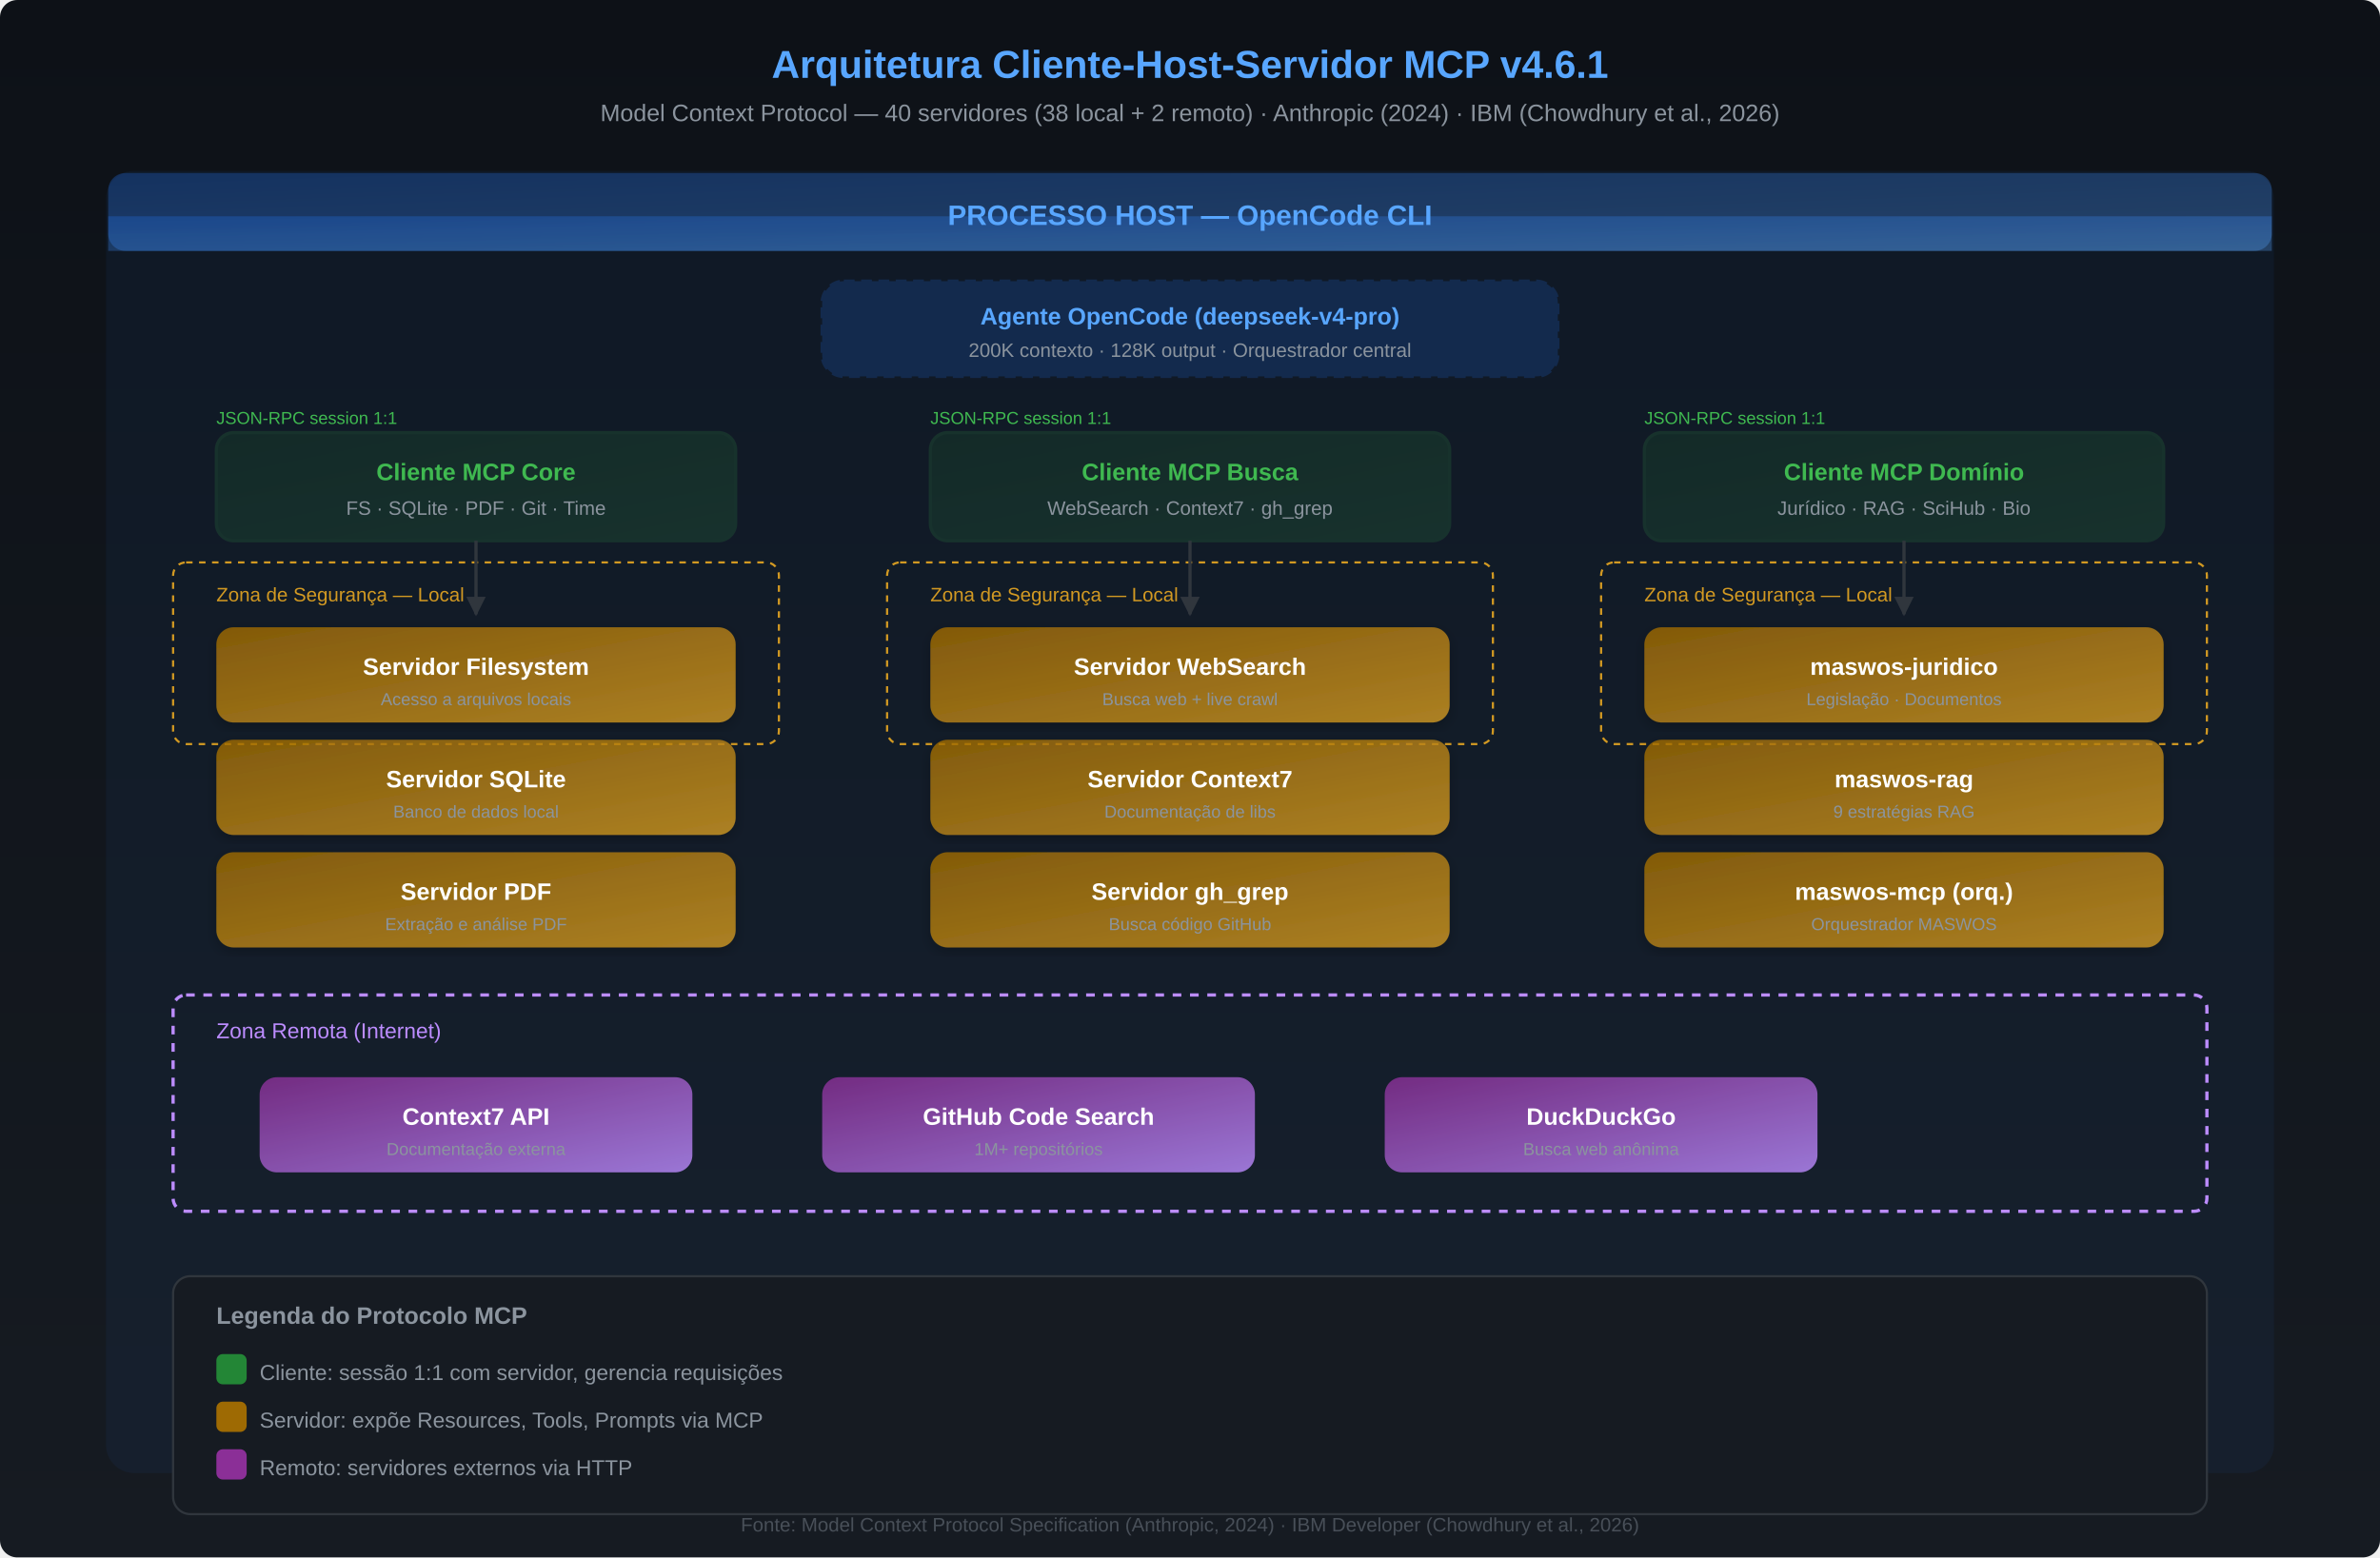
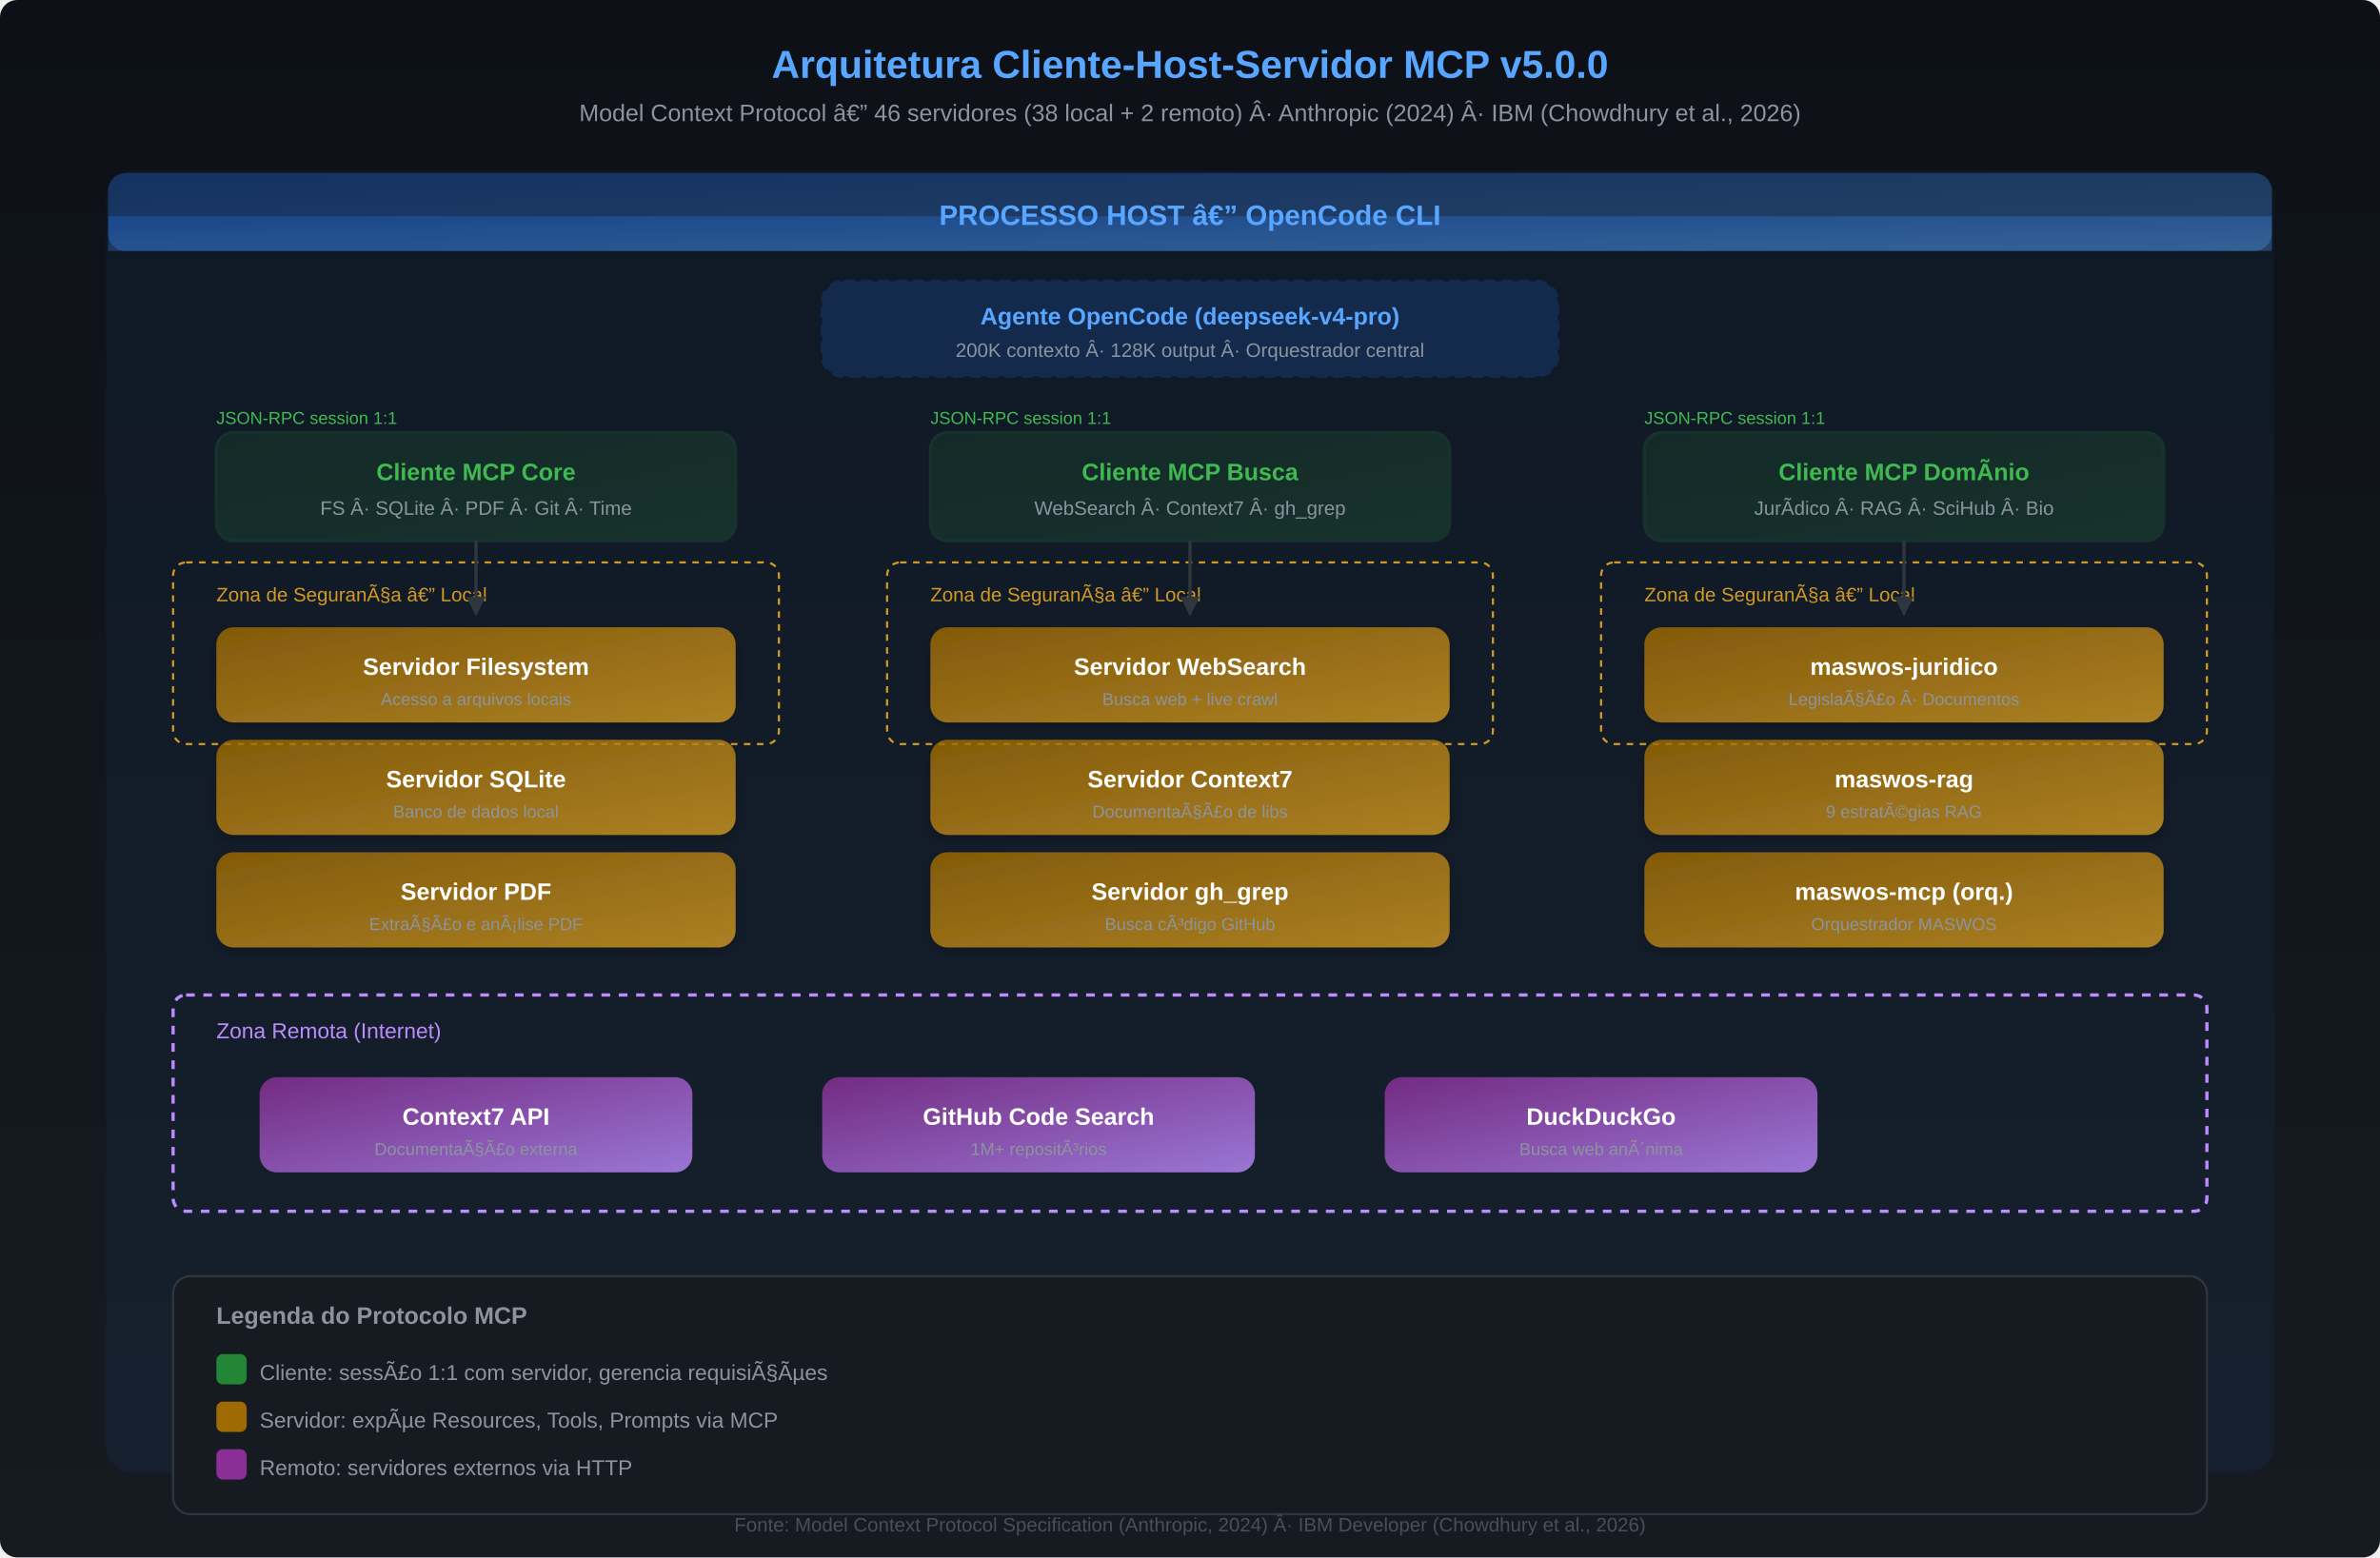
<svg xmlns="http://www.w3.org/2000/svg" viewBox="0 0 1100 720" font-family="Segoe UI, Arial, sans-serif">
  <defs>
    <linearGradient id="bg" x1="0" y1="0" x2="0" y2="1">
      <stop offset="0%" stop-color="#0d1117" />
      <stop offset="100%" stop-color="#161b22" />
    </linearGradient>
    <linearGradient id="host" x1="0" y1="0" x2="1" y2="1">
      <stop offset="0%" stop-color="#1f6feb" />
      <stop offset="100%" stop-color="#58a6ff" />
    </linearGradient>
    <linearGradient id="client" x1="0" y1="0" x2="1" y2="1">
      <stop offset="0%" stop-color="#238636" />
      <stop offset="100%" stop-color="#3fb950" />
    </linearGradient>
    <linearGradient id="server" x1="0" y1="0" x2="1" y2="1">
      <stop offset="0%" stop-color="#9e6a03" />
      <stop offset="100%" stop-color="#d29922" />
    </linearGradient>
    <linearGradient id="ext" x1="0" y1="0" x2="1" y2="1">
      <stop offset="0%" stop-color="#8b2f97" />
      <stop offset="100%" stop-color="#bc8cff" />
    </linearGradient>
    <filter id="shadow">
      <feDropShadow dx="0" dy="2" stdDeviation="3" flood-opacity="0.3" />
    </filter>
    <marker id="arrow" viewBox="0 0 10 10" refX="9" refY="5" markerWidth="6" markerHeight="6" orient="auto">
      <path d="M0,0 L10,5 L0,10 Z" fill="#30363d" />
    </marker>
  </defs>
  <rect width="1100" height="720" fill="url(#bg)" rx="8" />
-   <text x="550" y="36" text-anchor="middle" fill="#58a6ff" font-size="18" font-weight="bold">Arquitetura Cliente-Host-Servidor MCP v4.6.1</text>
-   <text x="550" y="56" text-anchor="middle" fill="#8b949e" font-size="11">Model Context Protocol — 40 servidores (38 local + 2 remoto) · Anthropic (2024) · IBM (Chowdhury et al., 2026)</text>
+   <text x="550" y="36" text-anchor="middle" fill="#58a6ff" font-size="18" font-weight="bold">Arquitetura Cliente-Host-Servidor MCP v5.0.0</text>
+   <text x="550" y="56" text-anchor="middle" fill="#8b949e" font-size="11">Model Context Protocol â€” 46 servidores (38 local + 2 remoto) Â· Anthropic (2024) Â· IBM (Chowdhury et al., 2026)</text>
  <rect x="50" y="80" width="1000" height="600" rx="12" fill="#1f6feb" opacity="0.06" stroke="#1f6feb" stroke-width="2" />
  <rect x="50" y="80" width="1000" height="36" rx="8" fill="url(#host)" opacity="0.3" />
  <rect x="50" y="100" width="1000" height="16" fill="url(#host)" opacity="0.3" />
-   <text x="550" y="104" text-anchor="middle" fill="#58a6ff" font-size="13" font-weight="bold">PROCESSO HOST — OpenCode CLI</text>
+   <text x="550" y="104" text-anchor="middle" fill="#58a6ff" font-size="13" font-weight="bold">PROCESSO HOST â€” OpenCode CLI</text>
  <rect x="380" y="130" width="340" height="44" rx="10" fill="#1f6feb" opacity="0.2" stroke="#1f6feb" stroke-width="1.5" stroke-dasharray="5,3" />
  <text x="550" y="150" text-anchor="middle" fill="#58a6ff" font-size="11" font-weight="bold">Agente OpenCode (deepseek-v4-pro)</text>
-   <text x="550" y="165" text-anchor="middle" fill="#8b949e" font-size="9">200K contexto · 128K output · Orquestrador central</text>
+   <text x="550" y="165" text-anchor="middle" fill="#8b949e" font-size="9">200K contexto Â· 128K output Â· Orquestrador central</text>
  <rect x="100" y="200" width="240" height="50" rx="8" fill="url(#client)" opacity="0.15" stroke="#3fb950" stroke-width="1.5" />
  <text x="220" y="222" text-anchor="middle" fill="#3fb950" font-size="11" font-weight="bold">Cliente MCP Core</text>
-   <text x="220" y="238" text-anchor="middle" fill="#8b949e" font-size="9">FS · SQLite · PDF · Git · Time</text>
+   <text x="220" y="238" text-anchor="middle" fill="#8b949e" font-size="9">FS Â· SQLite Â· PDF Â· Git Â· Time</text>
  <rect x="430" y="200" width="240" height="50" rx="8" fill="url(#client)" opacity="0.15" stroke="#3fb950" stroke-width="1.5" />
  <text x="550" y="222" text-anchor="middle" fill="#3fb950" font-size="11" font-weight="bold">Cliente MCP Busca</text>
-   <text x="550" y="238" text-anchor="middle" fill="#8b949e" font-size="9">WebSearch · Context7 · gh_grep</text>
+   <text x="550" y="238" text-anchor="middle" fill="#8b949e" font-size="9">WebSearch Â· Context7 Â· gh_grep</text>
  <rect x="760" y="200" width="240" height="50" rx="8" fill="url(#client)" opacity="0.15" stroke="#3fb950" stroke-width="1.5" />
-   <text x="880" y="222" text-anchor="middle" fill="#3fb950" font-size="11" font-weight="bold">Cliente MCP Domínio</text>
-   <text x="880" y="238" text-anchor="middle" fill="#8b949e" font-size="9">Jurídico · RAG · SciHub · Bio</text>
+   <text x="880" y="222" text-anchor="middle" fill="#3fb950" font-size="11" font-weight="bold">Cliente MCP DomÃ­nio</text>
+   <text x="880" y="238" text-anchor="middle" fill="#8b949e" font-size="9">JurÃ­dico Â· RAG Â· SciHub Â· Bio</text>
  <text x="100" y="196" fill="#3fb950" font-size="8">JSON-RPC session 1:1</text>
  <text x="430" y="196" fill="#3fb950" font-size="8">JSON-RPC session 1:1</text>
  <text x="760" y="196" fill="#3fb950" font-size="8">JSON-RPC session 1:1</text>
  <rect x="80" y="260" width="280" height="84" rx="6" fill="none" stroke="#d29922" stroke-width="1" stroke-dasharray="3,3" />
-   <text x="100" y="278" fill="#d29922" font-size="9">Zona de Segurança — Local</text>
+   <text x="100" y="278" fill="#d29922" font-size="9">Zona de SeguranÃ§a â€” Local</text>
  <rect x="410" y="260" width="280" height="84" rx="6" fill="none" stroke="#d29922" stroke-width="1" stroke-dasharray="3,3" />
-   <text x="430" y="278" fill="#d29922" font-size="9">Zona de Segurança — Local</text>
+   <text x="430" y="278" fill="#d29922" font-size="9">Zona de SeguranÃ§a â€” Local</text>
  <rect x="740" y="260" width="280" height="84" rx="6" fill="none" stroke="#d29922" stroke-width="1" stroke-dasharray="3,3" />
-   <text x="760" y="278" fill="#d29922" font-size="9">Zona de Segurança — Local</text>
+   <text x="760" y="278" fill="#d29922" font-size="9">Zona de SeguranÃ§a â€” Local</text>
  <line x1="220" y1="250" x2="220" y2="284" stroke="#30363d" stroke-width="1.5" marker-end="url(#arrow)" />
  <line x1="550" y1="250" x2="550" y2="284" stroke="#30363d" stroke-width="1.5" marker-end="url(#arrow)" />
  <line x1="880" y1="250" x2="880" y2="284" stroke="#30363d" stroke-width="1.5" marker-end="url(#arrow)" />
  <rect x="100" y="290" width="240" height="44" rx="8" fill="url(#server)" opacity="0.8" filter="url(#shadow)" />
  <text x="220" y="312" text-anchor="middle" fill="#fff" font-size="11" font-weight="bold">Servidor Filesystem</text>
  <text x="220" y="326" text-anchor="middle" fill="#8b949e" font-size="8">Acesso a arquivos locais</text>
  <rect x="100" y="342" width="240" height="44" rx="8" fill="url(#server)" opacity="0.8" filter="url(#shadow)" />
  <text x="220" y="364" text-anchor="middle" fill="#fff" font-size="11" font-weight="bold">Servidor SQLite</text>
  <text x="220" y="378" text-anchor="middle" fill="#8b949e" font-size="8">Banco de dados local</text>
  <rect x="100" y="394" width="240" height="44" rx="8" fill="url(#server)" opacity="0.8" filter="url(#shadow)" />
  <text x="220" y="416" text-anchor="middle" fill="#fff" font-size="11" font-weight="bold">Servidor PDF</text>
-   <text x="220" y="430" text-anchor="middle" fill="#8b949e" font-size="8">Extração e análise PDF</text>
+   <text x="220" y="430" text-anchor="middle" fill="#8b949e" font-size="8">ExtraÃ§Ã£o e anÃ¡lise PDF</text>
  <rect x="430" y="290" width="240" height="44" rx="8" fill="url(#server)" opacity="0.8" filter="url(#shadow)" />
  <text x="550" y="312" text-anchor="middle" fill="#fff" font-size="11" font-weight="bold">Servidor WebSearch</text>
  <text x="550" y="326" text-anchor="middle" fill="#8b949e" font-size="8">Busca web + live crawl</text>
  <rect x="430" y="342" width="240" height="44" rx="8" fill="url(#server)" opacity="0.8" filter="url(#shadow)" />
  <text x="550" y="364" text-anchor="middle" fill="#fff" font-size="11" font-weight="bold">Servidor Context7</text>
-   <text x="550" y="378" text-anchor="middle" fill="#8b949e" font-size="8">Documentação de libs</text>
+   <text x="550" y="378" text-anchor="middle" fill="#8b949e" font-size="8">DocumentaÃ§Ã£o de libs</text>
  <rect x="430" y="394" width="240" height="44" rx="8" fill="url(#server)" opacity="0.8" filter="url(#shadow)" />
  <text x="550" y="416" text-anchor="middle" fill="#fff" font-size="11" font-weight="bold">Servidor gh_grep</text>
-   <text x="550" y="430" text-anchor="middle" fill="#8b949e" font-size="8">Busca código GitHub</text>
+   <text x="550" y="430" text-anchor="middle" fill="#8b949e" font-size="8">Busca cÃ³digo GitHub</text>
  <rect x="760" y="290" width="240" height="44" rx="8" fill="url(#server)" opacity="0.8" filter="url(#shadow)" />
  <text x="880" y="312" text-anchor="middle" fill="#fff" font-size="11" font-weight="bold">maswos-juridico</text>
-   <text x="880" y="326" text-anchor="middle" fill="#8b949e" font-size="8">Legislação · Documentos</text>
+   <text x="880" y="326" text-anchor="middle" fill="#8b949e" font-size="8">LegislaÃ§Ã£o Â· Documentos</text>
  <rect x="760" y="342" width="240" height="44" rx="8" fill="url(#server)" opacity="0.8" filter="url(#shadow)" />
  <text x="880" y="364" text-anchor="middle" fill="#fff" font-size="11" font-weight="bold">maswos-rag</text>
-   <text x="880" y="378" text-anchor="middle" fill="#8b949e" font-size="8">9 estratégias RAG</text>
+   <text x="880" y="378" text-anchor="middle" fill="#8b949e" font-size="8">9 estratÃ©gias RAG</text>
  <rect x="760" y="394" width="240" height="44" rx="8" fill="url(#server)" opacity="0.8" filter="url(#shadow)" />
  <text x="880" y="416" text-anchor="middle" fill="#fff" font-size="11" font-weight="bold">maswos-mcp (orq.)</text>
  <text x="880" y="430" text-anchor="middle" fill="#8b949e" font-size="8">Orquestrador MASWOS</text>
  <rect x="80" y="460" width="940" height="100" rx="6" fill="none" stroke="#bc8cff" stroke-width="1.5" stroke-dasharray="4,4" />
  <text x="100" y="480" fill="#bc8cff" font-size="10">Zona Remota (Internet)</text>
  <rect x="120" y="498" width="200" height="44" rx="8" fill="url(#ext)" opacity="0.8" />
  <text x="220" y="520" text-anchor="middle" fill="#fff" font-size="11" font-weight="bold">Context7 API</text>
-   <text x="220" y="534" text-anchor="middle" fill="#8b949e" font-size="8">Documentação externa</text>
+   <text x="220" y="534" text-anchor="middle" fill="#8b949e" font-size="8">DocumentaÃ§Ã£o externa</text>
  <rect x="380" y="498" width="200" height="44" rx="8" fill="url(#ext)" opacity="0.8" />
  <text x="480" y="520" text-anchor="middle" fill="#fff" font-size="11" font-weight="bold">GitHub Code Search</text>
-   <text x="480" y="534" text-anchor="middle" fill="#8b949e" font-size="8">1M+ repositórios</text>
+   <text x="480" y="534" text-anchor="middle" fill="#8b949e" font-size="8">1M+ repositÃ³rios</text>
  <rect x="640" y="498" width="200" height="44" rx="8" fill="url(#ext)" opacity="0.8" />
  <text x="740" y="520" text-anchor="middle" fill="#fff" font-size="11" font-weight="bold">DuckDuckGo</text>
-   <text x="740" y="534" text-anchor="middle" fill="#8b949e" font-size="8">Busca web anônima</text>
+   <text x="740" y="534" text-anchor="middle" fill="#8b949e" font-size="8">Busca web anÃ´nima</text>
  <rect x="80" y="590" width="940" height="110" rx="8" fill="#161b22" stroke="#30363d" stroke-width="1" />
  <text x="100" y="612" fill="#8b949e" font-size="11" font-weight="bold">Legenda do Protocolo MCP</text>
  <rect x="100" y="626" width="14" height="14" rx="3" fill="#238636" />
-   <text x="120" y="638" fill="#8b949e" font-size="10">Cliente: sessão 1:1 com servidor, gerencia requisições</text>
+   <text x="120" y="638" fill="#8b949e" font-size="10">Cliente: sessÃ£o 1:1 com servidor, gerencia requisiÃ§Ãµes</text>
  <rect x="100" y="648" width="14" height="14" rx="3" fill="#9e6a03" />
-   <text x="120" y="660" fill="#8b949e" font-size="10">Servidor: expõe Resources, Tools, Prompts via MCP</text>
+   <text x="120" y="660" fill="#8b949e" font-size="10">Servidor: expÃµe Resources, Tools, Prompts via MCP</text>
  <rect x="100" y="670" width="14" height="14" rx="3" fill="#8b2f97" />
  <text x="120" y="682" fill="#8b949e" font-size="10">Remoto: servidores externos via HTTP</text>
-   <text x="550" y="708" text-anchor="middle" fill="#484f58" font-size="9">Fonte: Model Context Protocol Specification (Anthropic, 2024) · IBM Developer (Chowdhury et al., 2026)</text>
+   <text x="550" y="708" text-anchor="middle" fill="#484f58" font-size="9">Fonte: Model Context Protocol Specification (Anthropic, 2024) Â· IBM Developer (Chowdhury et al., 2026)</text>
</svg>
